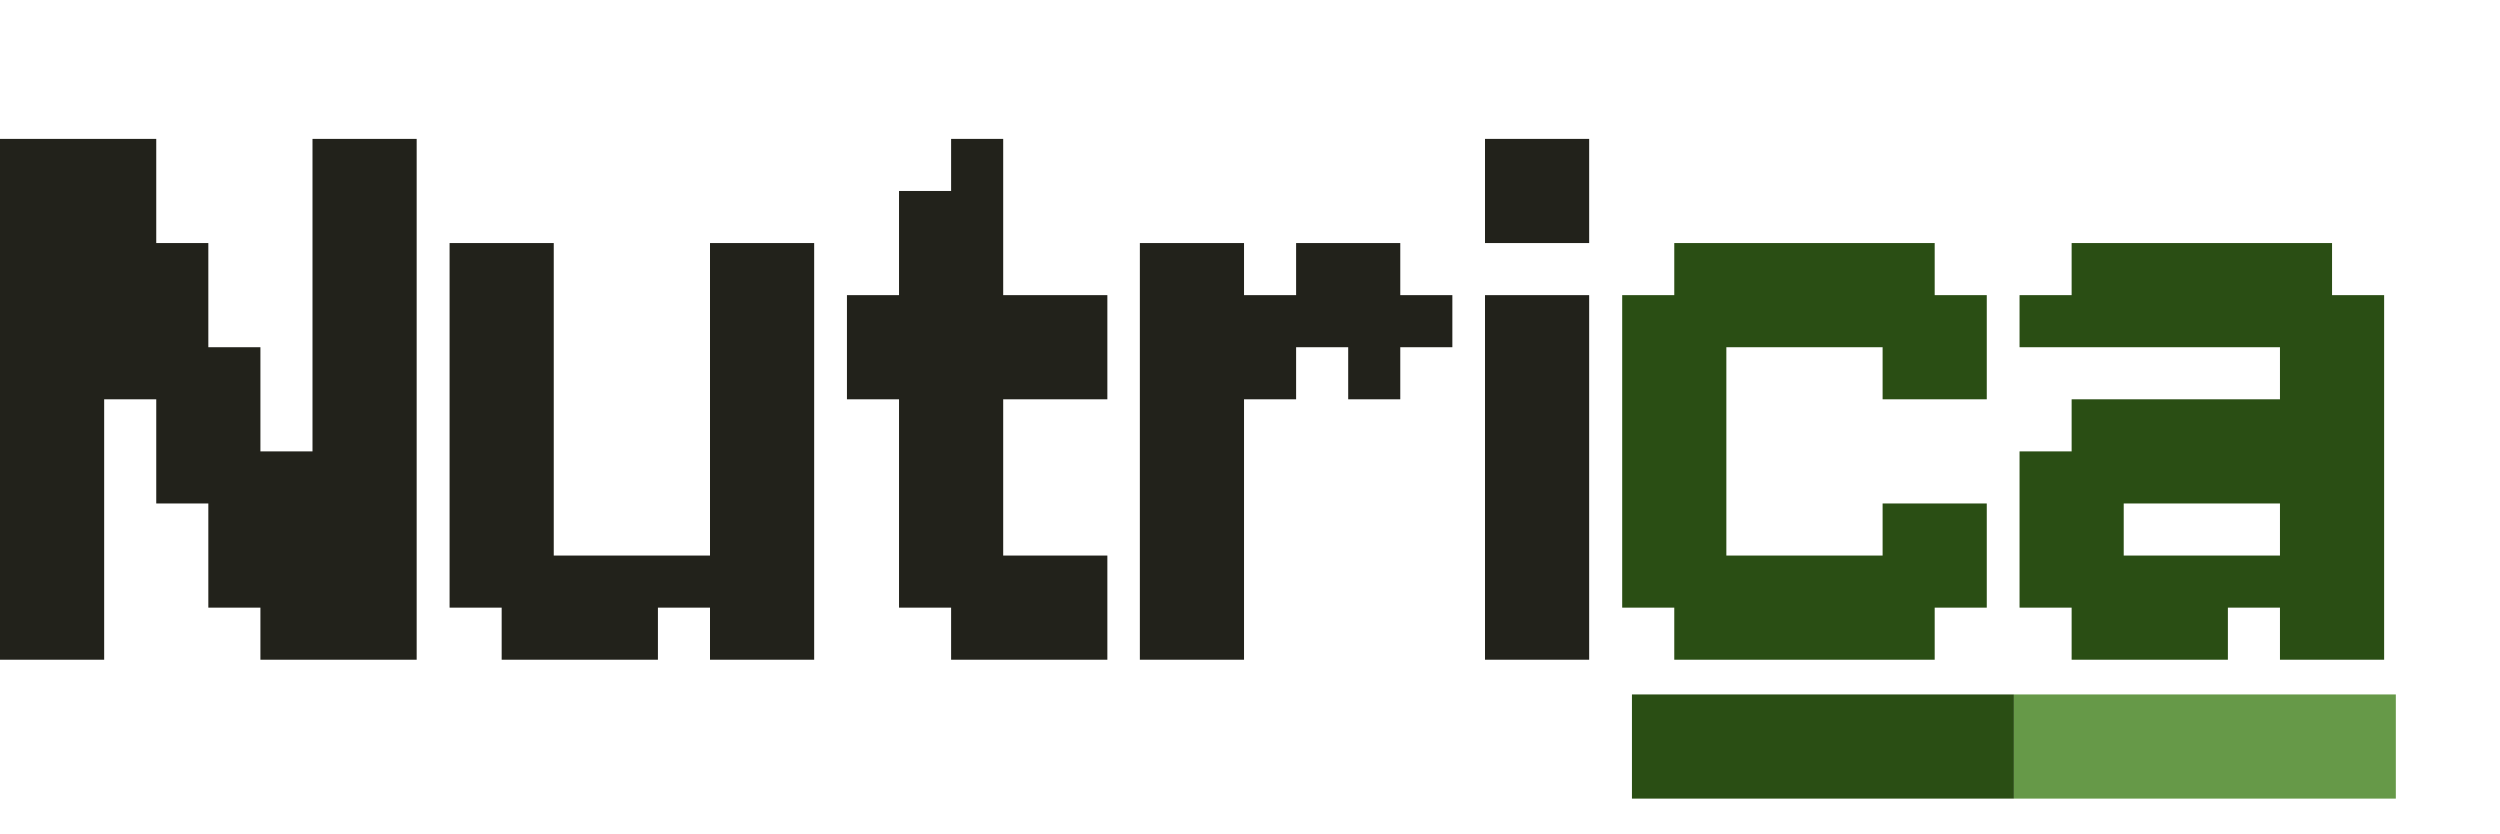
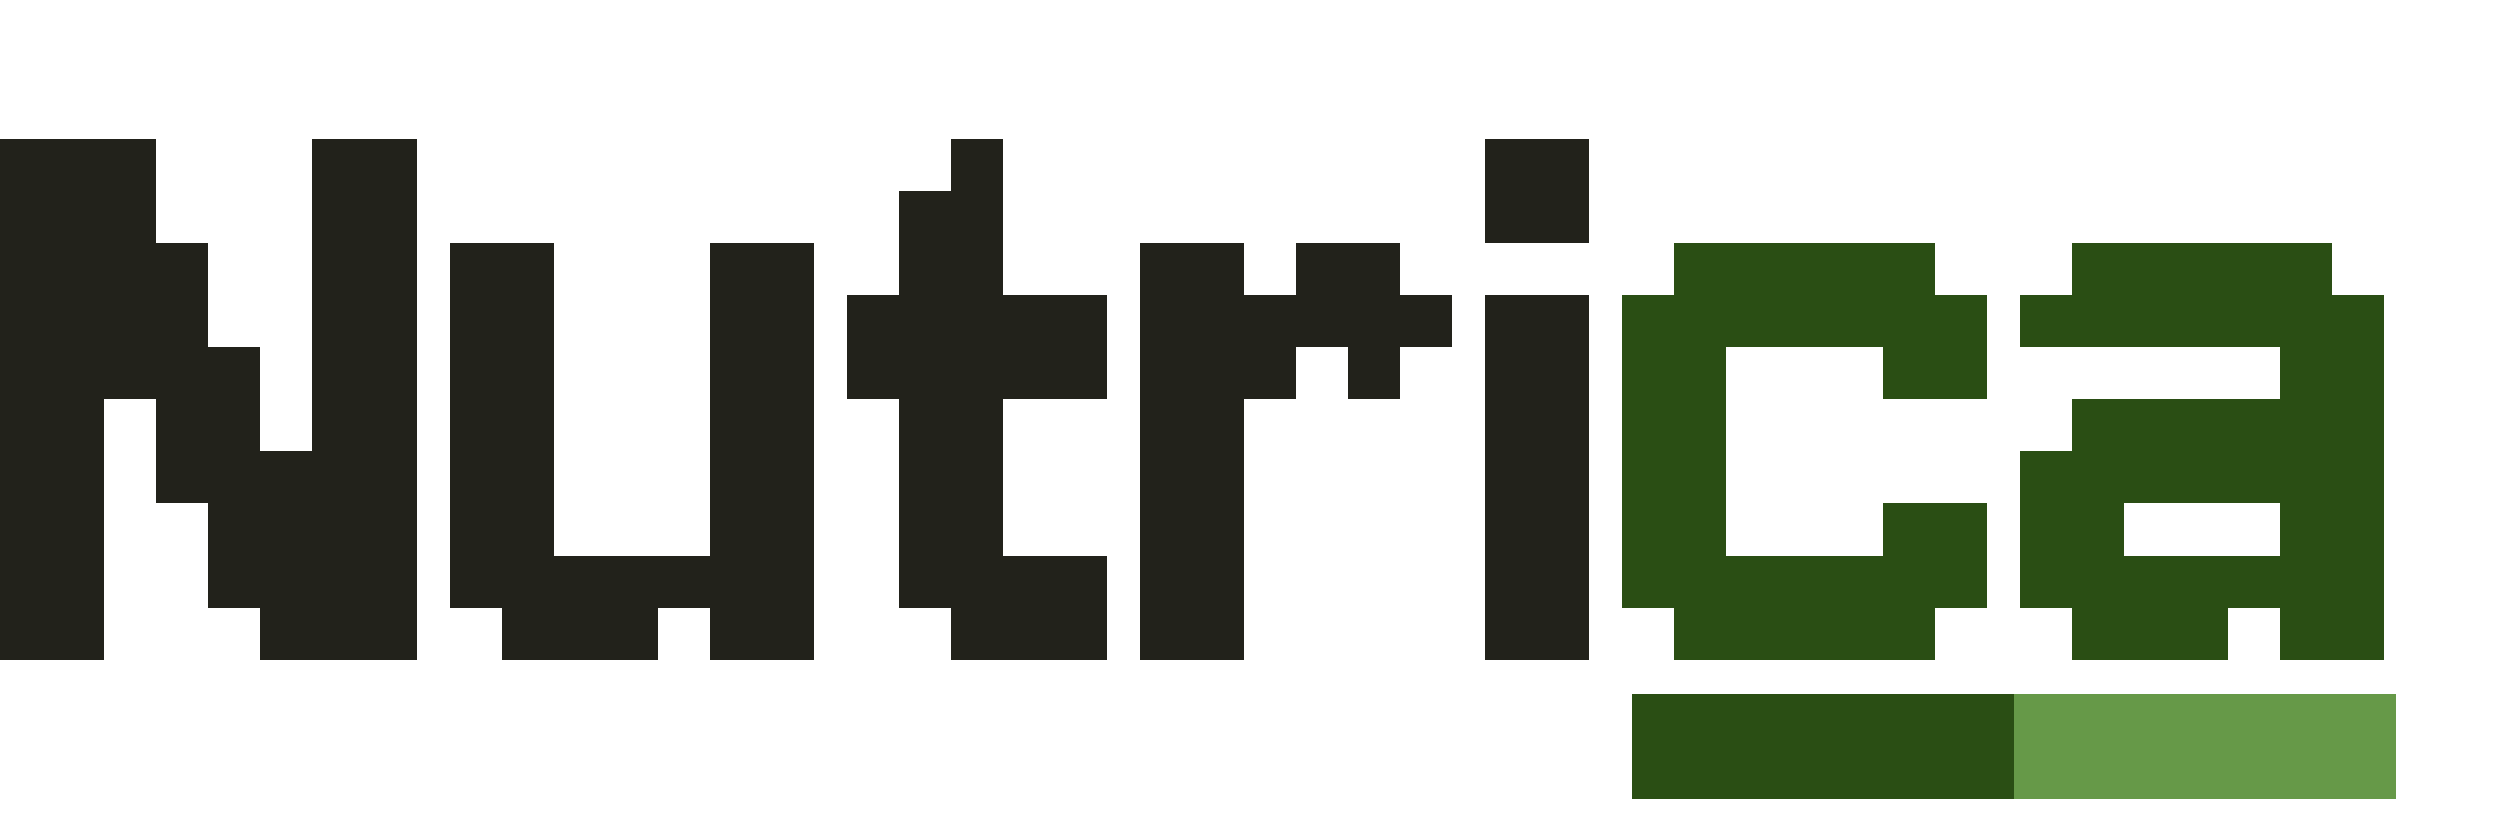
- <svg xmlns="http://www.w3.org/2000/svg" width="72" height="24" viewBox="0 0 72 24" fill="none">
+ <svg xmlns="http://www.w3.org/2000/svg" text-rendering="optimizeLegibility" image-rendering="crisp-edges" shape-rendering="crispEdges" width="72" height="24" viewBox="0 0 72 24" fill="none">
  <path d="M67.163 19H65.663V17.5H67.163V19ZM67.163 17.5H65.663V16H67.163V17.5ZM65.663 17.5H64.163V16H65.663V17.5ZM64.163 19H62.663V17.5H64.163V19ZM62.663 19H61.163V17.5H62.663V19ZM61.163 19H59.663V17.5H61.163V19ZM61.163 17.5H59.663V16H61.163V17.5ZM62.663 17.5H61.163V16H62.663V17.5ZM59.663 17.5H58.163V16H59.663V17.5ZM59.663 16H58.163V14.5H59.663V16ZM59.663 10H58.163V8.5H59.663V10ZM61.163 10H59.663V8.5H61.163V10ZM61.163 16H59.663V14.5H61.163V16ZM62.663 10H61.163V8.5H62.663V10ZM61.163 8.5H59.663V7H61.163V8.5ZM62.663 8.5H61.163V7H62.663V8.5ZM64.163 8.5H62.663V7H64.163V8.5ZM65.663 8.5H64.163V7H65.663V8.5ZM67.163 8.5H65.663V7H67.163V8.5ZM67.163 10H65.663V8.5H67.163V10ZM65.663 10H64.163V8.5H65.663V10ZM67.163 11.5H65.663V10H67.163V11.5ZM68.663 10H67.163V8.5H68.663V10ZM68.663 11.5H67.163V10H68.663V11.5ZM68.663 13H67.163V11.5H68.663V13ZM68.663 14.5H67.163V13H68.663V14.5ZM68.663 16H67.163V14.5H68.663V16ZM68.663 17.5H67.163V16H68.663V17.5ZM67.163 16H65.663V14.5H67.163V16ZM67.163 14.5H65.663V13H67.163V14.5ZM67.163 13H65.663V11.5H67.163V13ZM64.163 10H62.663V8.5H64.163V10ZM64.163 17.5H62.663V16H64.163V17.5ZM67.163 17.5H68.663V19H67.163V17.5ZM64.163 11.5H65.663V13H64.163V11.5ZM62.663 11.5H64.163V13H62.663V11.5ZM61.163 11.5H62.663V13H61.163V11.5ZM59.663 11.5H61.163V13H59.663V11.5ZM58.163 13H59.663V14.5H58.163V13ZM59.663 13H61.163V14.5H59.663V13ZM64.163 13H65.663V14.5H64.163V13ZM62.663 13H64.163V14.5H62.663V13ZM61.163 13H62.663V14.5H61.163V13Z" fill="#2A4E14" />
  <path d="M49.719 7H51.219V8.5H49.719V7ZM48.219 7H49.719V8.5H48.219V7ZM48.219 8.5H49.719V10H48.219V8.5ZM49.719 8.5H51.219V10H49.719V8.5ZM51.219 7H52.719V8.5H51.219V7ZM52.719 7H54.219V8.5H52.719V7ZM54.219 7H55.719V8.5H54.219V7ZM54.219 8.5H55.719V10H54.219V8.5ZM52.719 8.5H54.219V10H52.719V8.5ZM55.719 8.5H57.219V10H55.719V8.5ZM55.719 10H57.219V11.5H55.719V10ZM55.719 14.5H57.219V16H55.719V14.5ZM55.719 16H57.219V17.5H55.719V16ZM54.219 16H55.719V17.5H54.219V16ZM54.219 14.5H55.719V16H54.219V14.5ZM54.219 10H55.719V11.5H54.219V10ZM52.719 16H54.219V17.5H52.719V16ZM54.219 17.5H55.719V19H54.219V17.5ZM52.719 17.5H54.219V19H52.719V17.5ZM51.219 17.5H52.719V19H51.219V17.5ZM49.719 17.5H51.219V19H49.719V17.5ZM48.219 17.5H49.719V19H48.219V17.5ZM48.219 16H49.719V17.5H48.219V16ZM49.719 16H51.219V17.5H49.719V16ZM48.219 14.5H49.719V16H48.219V14.5ZM46.719 16H48.219V17.5H46.719V16ZM46.719 14.5H48.219V16H46.719V14.5ZM46.719 13H48.219V14.5H46.719V13ZM46.719 11.5H48.219V13H46.719V11.5ZM46.719 10H48.219V11.5H46.719V10ZM46.719 8.5H48.219V10H46.719V8.5ZM48.219 10H49.719V11.5H48.219V10ZM48.219 11.5H49.719V13H48.219V11.5ZM48.219 13H49.719V14.5H48.219V13ZM51.219 16H52.719V17.5H51.219V16ZM51.219 8.5H52.719V10H51.219V8.5Z" fill="#2A4E14" />
  <path d="M42.768 4H45.768V7H42.768V4ZM42.768 8.5H45.768V19H42.768V8.5Z" fill="#22221B" />
  <path d="M32.828 8.5H34.328V10H32.828V8.5ZM32.828 7H34.328V8.5H32.828V7ZM34.328 7H35.828V8.5H34.328V7ZM34.328 8.5H35.828V10H34.328V8.5ZM34.328 10H35.828V11.5H34.328V10ZM34.328 11.5H35.828V13H34.328V11.5ZM34.328 13H35.828V14.5H34.328V13ZM32.828 13H34.328V14.5H32.828V13ZM32.828 11.5H34.328V13H32.828V11.5ZM32.828 10H34.328V11.5H32.828V10ZM32.828 14.5H34.328V16H32.828V14.5ZM34.328 14.5H35.828V16H34.328V14.5ZM34.328 16H35.828V17.5H34.328V16ZM34.328 17.5H35.828V19H34.328V17.5ZM32.828 17.5H34.328V19H32.828V17.5ZM32.828 16H34.328V17.5H32.828V16ZM35.828 8.5H37.328V10H35.828V8.5ZM37.328 8.5H38.828V10H37.328V8.5ZM38.828 8.5H40.328V10H38.828V8.5ZM38.828 7H40.328V8.5H38.828V7ZM37.328 7H38.828V8.5H37.328V7ZM35.828 10H37.328V11.5H35.828V10ZM40.328 8.5H41.828V10H40.328V8.5ZM38.828 10H40.328V11.5H38.828V10Z" fill="#22221B" />
  <path d="M30.392 16H31.892V17.5H30.392V16ZM30.392 17.5H31.892V19H30.392V17.5ZM28.892 17.5H30.392V19H28.892V17.5ZM28.892 16H30.392V17.5H28.892V16ZM27.392 17.5H28.892V19H27.392V17.5ZM27.392 16H28.892V17.5H27.392V16ZM25.892 16H27.392V17.5H25.892V16ZM25.892 14.5H27.392V16H25.892V14.5ZM25.892 13H27.392V14.5H25.892V13ZM25.892 11.5H27.392V13H25.892V11.5ZM25.892 10H27.392V11.5H25.892V10ZM25.892 8.5H27.392V10H25.892V8.5ZM27.392 13H28.892V14.5H27.392V13ZM27.392 14.5H28.892V16H27.392V14.5ZM27.392 11.5H28.892V13H27.392V11.5ZM27.392 10H28.892V11.5H27.392V10ZM27.392 4H28.892V5.5H27.392V4ZM27.392 5.5H28.892V7H27.392V5.5ZM27.392 7H28.892V8.5H27.392V7ZM27.392 8.5H28.892V10H27.392V8.5ZM25.892 7H27.392V8.5H25.892V7ZM24.392 8.5H25.892V10H24.392V8.5ZM28.892 8.5H30.392V10H28.892V8.5ZM30.392 8.5H31.892V10H30.392V8.5ZM25.892 5.5H27.392V7H25.892V5.5ZM24.392 10H25.892V11.5H24.392V10ZM28.892 10H30.392V11.5H28.892V10ZM30.392 10H31.892V11.5H30.392V10Z" fill="#22221B" />
  <path d="M23.448 17.5H21.948V16H23.448V17.5ZM23.448 19H21.948V17.5H23.448V19ZM21.948 19H20.448V17.5H21.948V19ZM21.948 17.5H20.448V16H21.948V17.5ZM21.948 16H20.448V14.5H21.948V16ZM21.948 14.5H20.448V13H21.948V14.5ZM21.948 13H20.448V11.5H21.948V13ZM23.448 13H21.948V11.5H23.448V13ZM23.448 14.5H21.948V13H23.448V14.5ZM23.448 16H21.948V14.5H23.448V16ZM23.448 11.5H21.948V10H23.448V11.5ZM21.948 11.5H20.448V10H21.948V11.5ZM21.948 10H20.448V8.5H21.948V10ZM21.948 8.5H20.448V7H21.948V8.5ZM23.448 8.5H21.948V7H23.448V8.5ZM23.448 10H21.948V8.5H23.448V10ZM15.948 8.5H14.448V7H15.948V8.5ZM14.448 8.5H12.948V7H14.448V8.5ZM14.448 10H12.948V8.5H14.448V10ZM14.448 11.5H12.948V10H14.448V11.5ZM14.448 13H12.948V11.5H14.448V13ZM14.448 14.5H12.948V13H14.448V14.5ZM14.448 16H12.948V14.5H14.448V16ZM14.448 17.5H12.948V16H14.448V17.5ZM15.948 14.5H14.448V13H15.948V14.5ZM15.948 13H14.448V11.5H15.948V13ZM15.948 11.5H14.448V10H15.948V11.5ZM15.948 10H14.448V8.5H15.948V10ZM15.948 16H14.448V14.5H15.948V16ZM20.448 17.5H18.948V16H20.448V17.5ZM18.948 17.5H17.448V16H18.948V17.5ZM17.448 17.5H15.948V16H17.448V17.5ZM17.448 19H15.948V17.5H17.448V19ZM15.948 19H14.448V17.5H15.948V19ZM15.948 17.5H14.448V16H15.948V17.5ZM18.948 19H17.448V17.5H18.948V19Z" fill="#22221B" />
  <path d="M4.5 11.5H6V13H4.5V11.5ZM4.5 10H6V11.5H4.5V10ZM6 10H7.5V11.5H6V10ZM6 11.5H7.5V13H6V11.5ZM6 13H7.5V14.5H6V13ZM4.5 13H6V14.5H4.5V13ZM4.5 7H6V8.5H4.5V7ZM4.5 8.5H6V10H4.5V8.5ZM3 10H4.5V11.5H3V10ZM3 8.5H4.5V10H3V8.5ZM3 7H4.5V8.5H3V7ZM0 4H1.5V5.5H0V4ZM1.5 4H3V5.5H1.5V4ZM3 4H4.5V5.5H3V4ZM3 5.5H4.5V7H3V5.5ZM1.5 5.5H3V7H1.5V5.5ZM0 5.5H1.5V7H0V5.5ZM0 7H1.5V8.5H0V7ZM1.5 7H3V8.5H1.5V7ZM1.5 8.5H3V10H1.5V8.5ZM1.5 10H3V11.5H1.5V10ZM0 10H1.5V11.5H0V10ZM0 8.5H1.5V10H0V8.5ZM0 11.5H1.5V13H0V11.5ZM1.5 11.5H3V13H1.5V11.5ZM1.5 13H3V14.5H1.5V13ZM1.5 14.5H3V16H1.5V14.5ZM1.5 16H3V17.5H1.5V16ZM1.5 17.5H3V19H1.5V17.5ZM0 17.5H1.5V19H0V17.5ZM0 16H1.5V17.5H0V16ZM0 14.5H1.5V16H0V14.5ZM0 13H1.5V14.5H0V13ZM6 14.5H7.5V16H6V14.5ZM6 16H7.5V17.5H6V16ZM7.5 14.5H9V16H7.5V14.5ZM7.5 13H9V14.5H7.5V13ZM7.5 16H9V17.5H7.5V16ZM7.5 17.5H9V19H7.5V17.5ZM9 17.5H10.5V19H9V17.5ZM10.5 17.5H12V19H10.5V17.5ZM10.5 16H12V17.5H10.5V16ZM10.5 14.5H12V16H10.5V14.5ZM9 14.5H10.5V16H9V14.5ZM9 16H10.5V17.5H9V16ZM9 13H10.5V14.5H9V13ZM10.5 11.5H12V13H10.5V11.5ZM10.5 10H12V11.5H10.5V10ZM10.5 13H12V14.5H10.5V13ZM9 11.5H10.5V13H9V11.5ZM9 10H10.5V11.5H9V10ZM9 8.5H10.5V10H9V8.5ZM10.5 8.5H12V10H10.5V8.5ZM10.5 7H12V8.5H10.5V7ZM9 4H10.5V5.5H9V4ZM10.5 4H12V5.5H10.5V4ZM10.5 5.5H12V7H10.5V5.5ZM9 5.5H10.5V7H9V5.5ZM9 7H10.5V8.5H9V7Z" fill="#22221B" />
  <rect x="58" y="20" width="11" height="3" fill="#669948" />
  <rect x="47" y="20" width="11" height="3" fill="#2A4E14" />
</svg>
